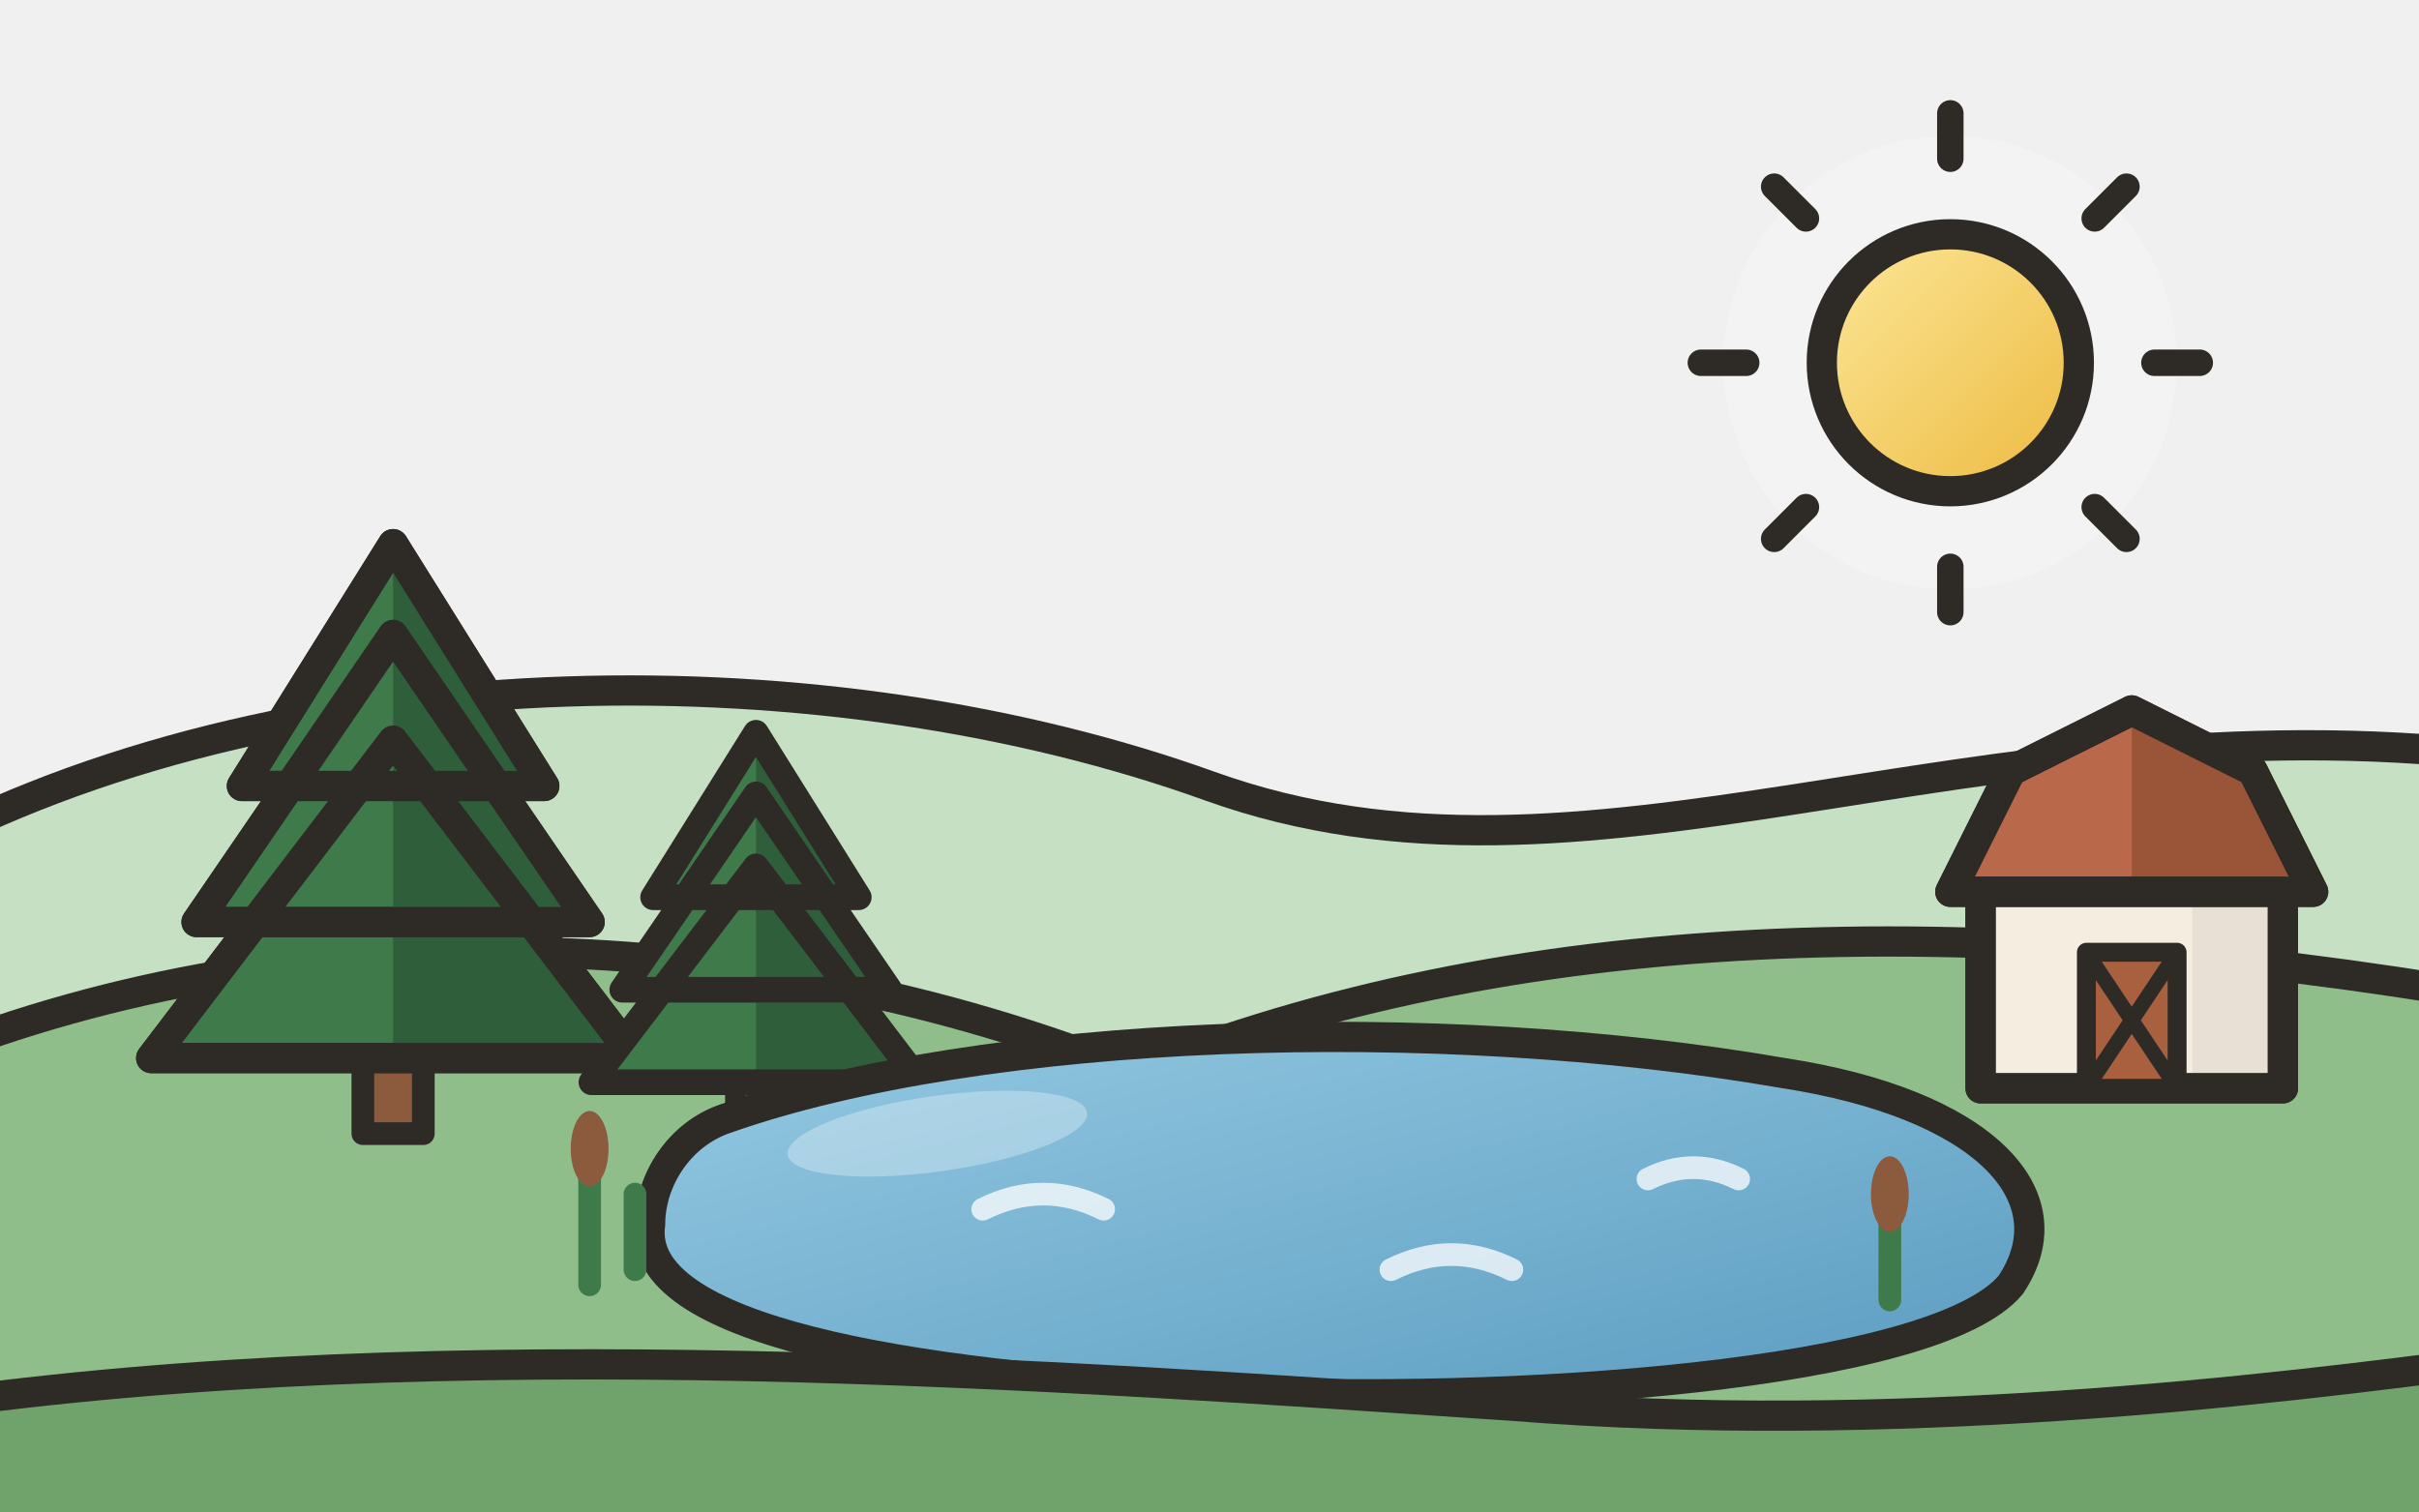
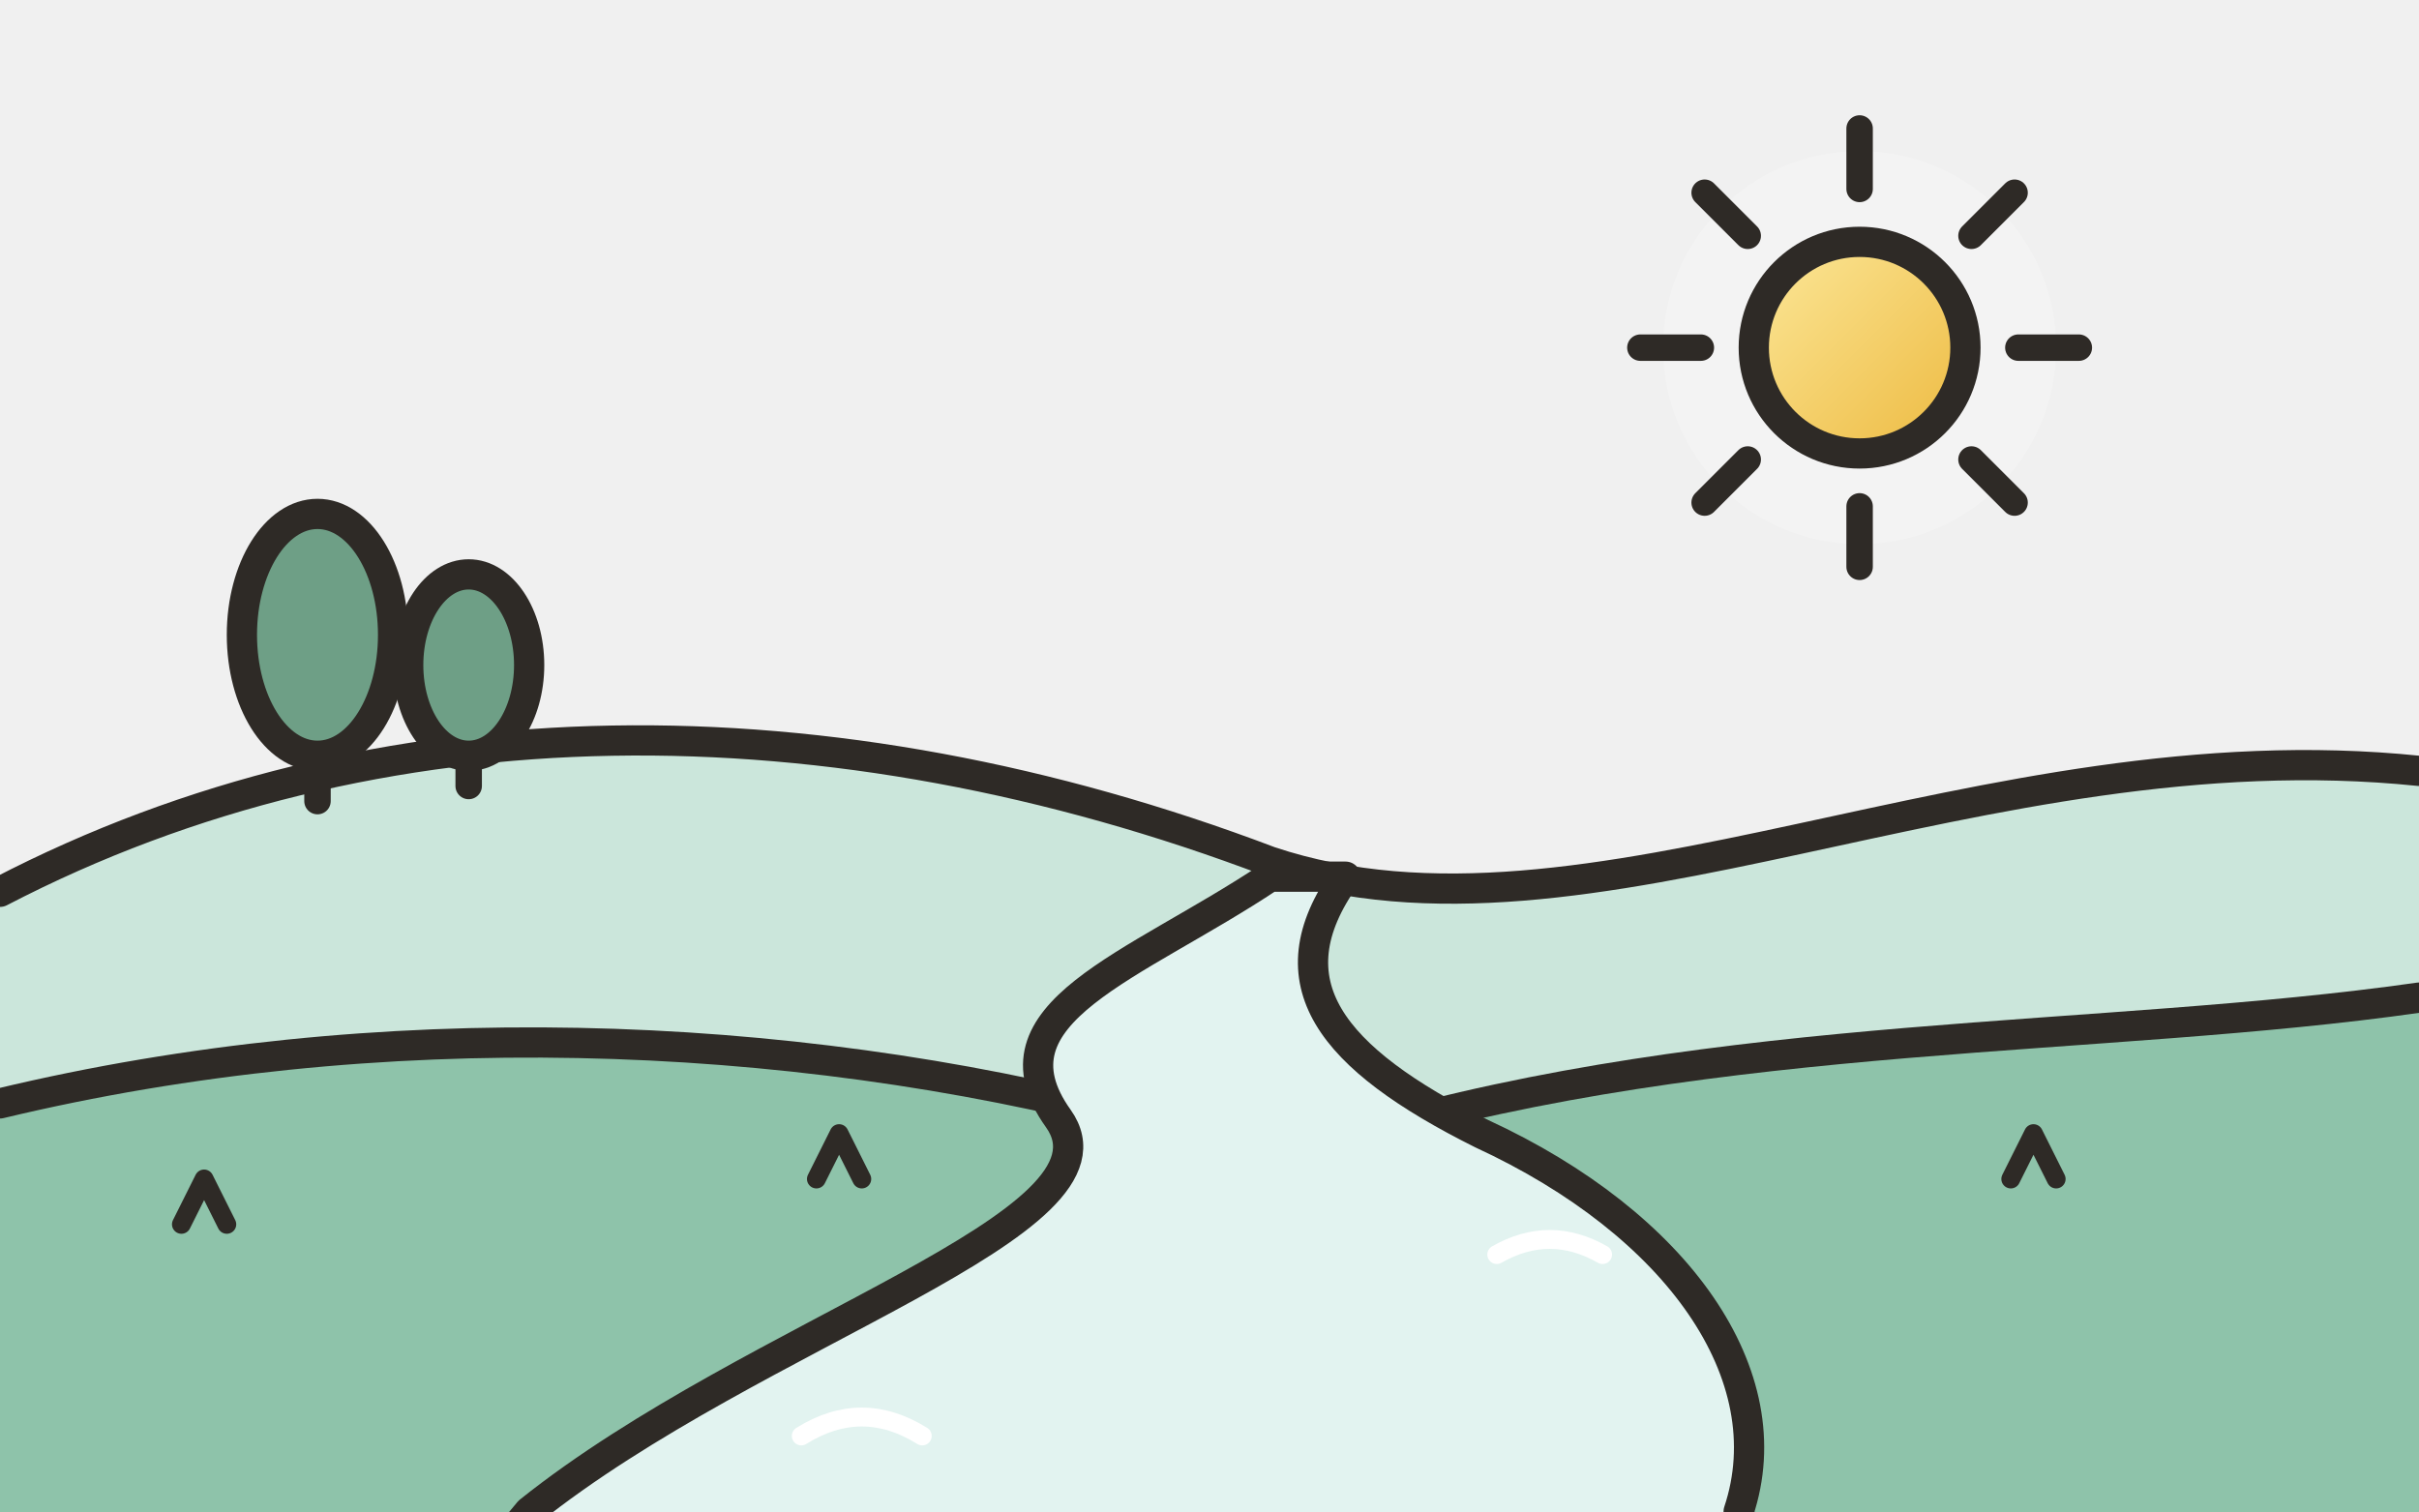
<svg xmlns="http://www.w3.org/2000/svg" viewBox="0 0 320 200">
  <defs>
    <linearGradient id="bp-water-sun" x1="0" y1="0" x2="1" y2="1">
      <stop offset="0" stop-color="#FCE89A" />
      <stop offset="1" stop-color="#EDB93F" />
    </linearGradient>
-     <linearGradient id="bp-water-lake" x1="0" y1="0" x2="1" y2="1">
-       <stop offset="0" stop-color="#94C9E2" />
-       <stop offset="1" stop-color="#5B9CC0" />
-     </linearGradient>
  </defs>
  <g fill="none" stroke="#2E2A26" stroke-width="4" stroke-linecap="round" stroke-linejoin="round">
-     <circle cx="258" cy="48" r="30" fill="#FFFFFF" opacity=".22" stroke="none" />
-     <path d="M258 15 V21 M281.3 24.7 L277.1 28.9 M291 48 H285 M281.3 71.3 L277.1 67.1 M258 81 V75 M234.7 71.3 L238.9 67.1 M225 48 H231 M234.7 24.7 L238.9 28.9" stroke-width="3.5" />
-     <circle cx="258" cy="48" r="17" fill="url(#bp-water-sun)" />
-     <path d="M-10 112 C40 86 110 86 160 104 C210 122 260 92 330 100 L330 210 L-10 210 Z" fill="#C6E0C4" />
-     <path d="M150 142 C200 122 260 120 330 132 L330 210 L150 210 Z" fill="#8FBE8A" />
-     <path d="M258 118 L266 102 L282 94 L298 102 L306 118 Z" fill="#B9694A" />
-     <path d="M282 94 L298 102 L306 118 L282 118 Z" fill="#9A5538" stroke="none" />
-     <rect x="262" y="118" width="40" height="26" fill="#F5EDE0" />
-     <rect x="290" y="118" width="12" height="26" fill="#2E2A26" opacity=".07" stroke="none" />
-     <path d="M258 118 L266 102 L282 94 L298 102 L306 118 Z M262 118 H302 V144 H262 Z" />
-     <rect x="276" y="126" width="12" height="18" fill="#A9603F" stroke-width="2.5" />
-     <path d="M276 126 L288 144 M288 126 L276 144" stroke-width="2" />
-     <path d="M-10 140 C40 120 100 122 150 142 L150 210 L-10 210 Z" fill="#8FBE8A" />
-     <g>
-       <rect x="48" y="138" width="8" height="12" fill="#8C5A3C" stroke-width="3" />
-       <path d="M52 98 L84 140 L20 140 Z" fill="#3F7A4B" />
-       <path d="M52 98 L84 140 L52 140 Z" fill="#2F5F3A" stroke="none" />
-       <path d="M52 84 L78 122 L26 122 Z" fill="#3F7A4B" />
-       <path d="M52 84 L78 122 L52 122 Z" fill="#2F5F3A" stroke="none" />
-       <path d="M52 72 L72 104 L32 104 Z" fill="#3F7A4B" />
-       <path d="M52 72 L72 104 L52 104 Z" fill="#2F5F3A" stroke="none" />
-       <path d="M52 98 L84 140 L20 140 Z M52 84 L78 122 L26 122 Z M52 72 L72 104 L32 104 Z" stroke-linejoin="round" />
-     </g>
-     <g transform="translate(100 150) scale(.68) translate(-52 -150)">
-       <rect x="48" y="138" width="8" height="12" fill="#8C5A3C" stroke-width="4" />
-       <path d="M52 98 L84 140 L20 140 Z" fill="#3F7A4B" />
-       <path d="M52 98 L84 140 L52 140 Z" fill="#2F5F3A" stroke="none" />
-       <path d="M52 84 L78 122 L26 122 Z" fill="#3F7A4B" />
-       <path d="M52 84 L78 122 L52 122 Z" fill="#2F5F3A" stroke="none" />
-       <path d="M52 72 L72 104 L32 104 Z" fill="#3F7A4B" />
-       <path d="M52 72 L72 104 L52 104 Z" fill="#2F5F3A" stroke="none" />
-       <path d="M52 98 L84 140 L20 140 Z M52 84 L78 122 L26 122 Z M52 72 L72 104 L32 104 Z" stroke-width="5" />
-     </g>
-     <path d="M96 148 C130 136 190 134 236 142 C262 146 274 158 266 170 C256 182 200 186 160 184 C120 182 84 176 86 162 C86 156 90 150 96 148 Z" fill="url(#bp-water-lake)" />
-     <ellipse cx="124" cy="150" rx="20" ry="5" fill="#FFFFFF" opacity=".3" stroke="none" transform="rotate(-8 124 150)" />
-     <path d="M130 160 q8 -4 16 0 M184 168 q8 -4 16 0 M218 156 q6 -3 12 0" stroke="#FFFFFF" stroke-width="3" opacity=".75" />
-     <path d="M-10 186 C60 176 140 182 200 186 C250 190 300 184 330 180 L330 210 L-10 210 Z" fill="#6FA36B" />
-     <path d="M78 170 V154 M84 168 V158 M250 172 V160" stroke="#3F7A4B" stroke-width="3" />
-     <ellipse cx="78" cy="152" rx="2.5" ry="5" fill="#8C5A3C" stroke="none" />
-     <ellipse cx="250" cy="158" rx="2.5" ry="5" fill="#8C5A3C" stroke="none" />
+     <circle cx="246" cy="46" r="26" fill="#FFFFFF" opacity=".22" stroke="none" />
+     <circle cx="246" cy="46" r="14" fill="url(#bp-water-sun)" />
+     <path d="M267.0 46.0 L275.0 46.0 M260.8 60.8 L266.5 66.5 M246.0 67.0 L246.0 75.0 M231.2 60.8 L225.5 66.5 M225.0 46.0 L217.0 46.0 M231.2 31.2 L225.5 25.5 M246.0 25.0 L246.0 17.0 M260.8 31.2 L266.5 25.5" stroke-width="3.5" />
+     <path d="M0 118 C50 92 110 92 168 114 C210 128 262 96 320 102 L330 102 L330 212 L-10 212 L-10 118 Z" fill="#CBE6DB" />
+     <path d="M42 98 V106" stroke-width="3.5" />
+     <ellipse cx="42" cy="84" rx="10" ry="16" fill="#6E9F86" />
+     <path d="M62 98 V104" stroke-width="3.5" />
+     <ellipse cx="62" cy="88" rx="8" ry="12" fill="#6E9F86" />
+     <path d="M0 146 C50 134 104 136 150 148 L150 212 L-10 212 L-10 146 Z" fill="#8EC3AA" />
+     <path d="M180 150 C228 136 278 138 320 132 L330 132 L330 212 L180 212 Z" fill="#8EC3AA" />
+     <path d="M168 116 C150 128 130 134 140 148 C150 162 100 176 70 200 L60 212 L234 212 L230 200 C236 182 222 162 196 150 C176 140 168 130 178 116 Z" fill="#E2F3F0" />
+     <path d="M106 190 q8 -5 16 0 M198 166 q7 -4 14 0" stroke="#FFFFFF" stroke-width="2.5" />
+     <path d="M24 162 l3 -6 l3 6 M108 156 l3 -6 l3 6 M266 156 l3 -6 l3 6" stroke-width="2.5" />
  </g>
</svg>
